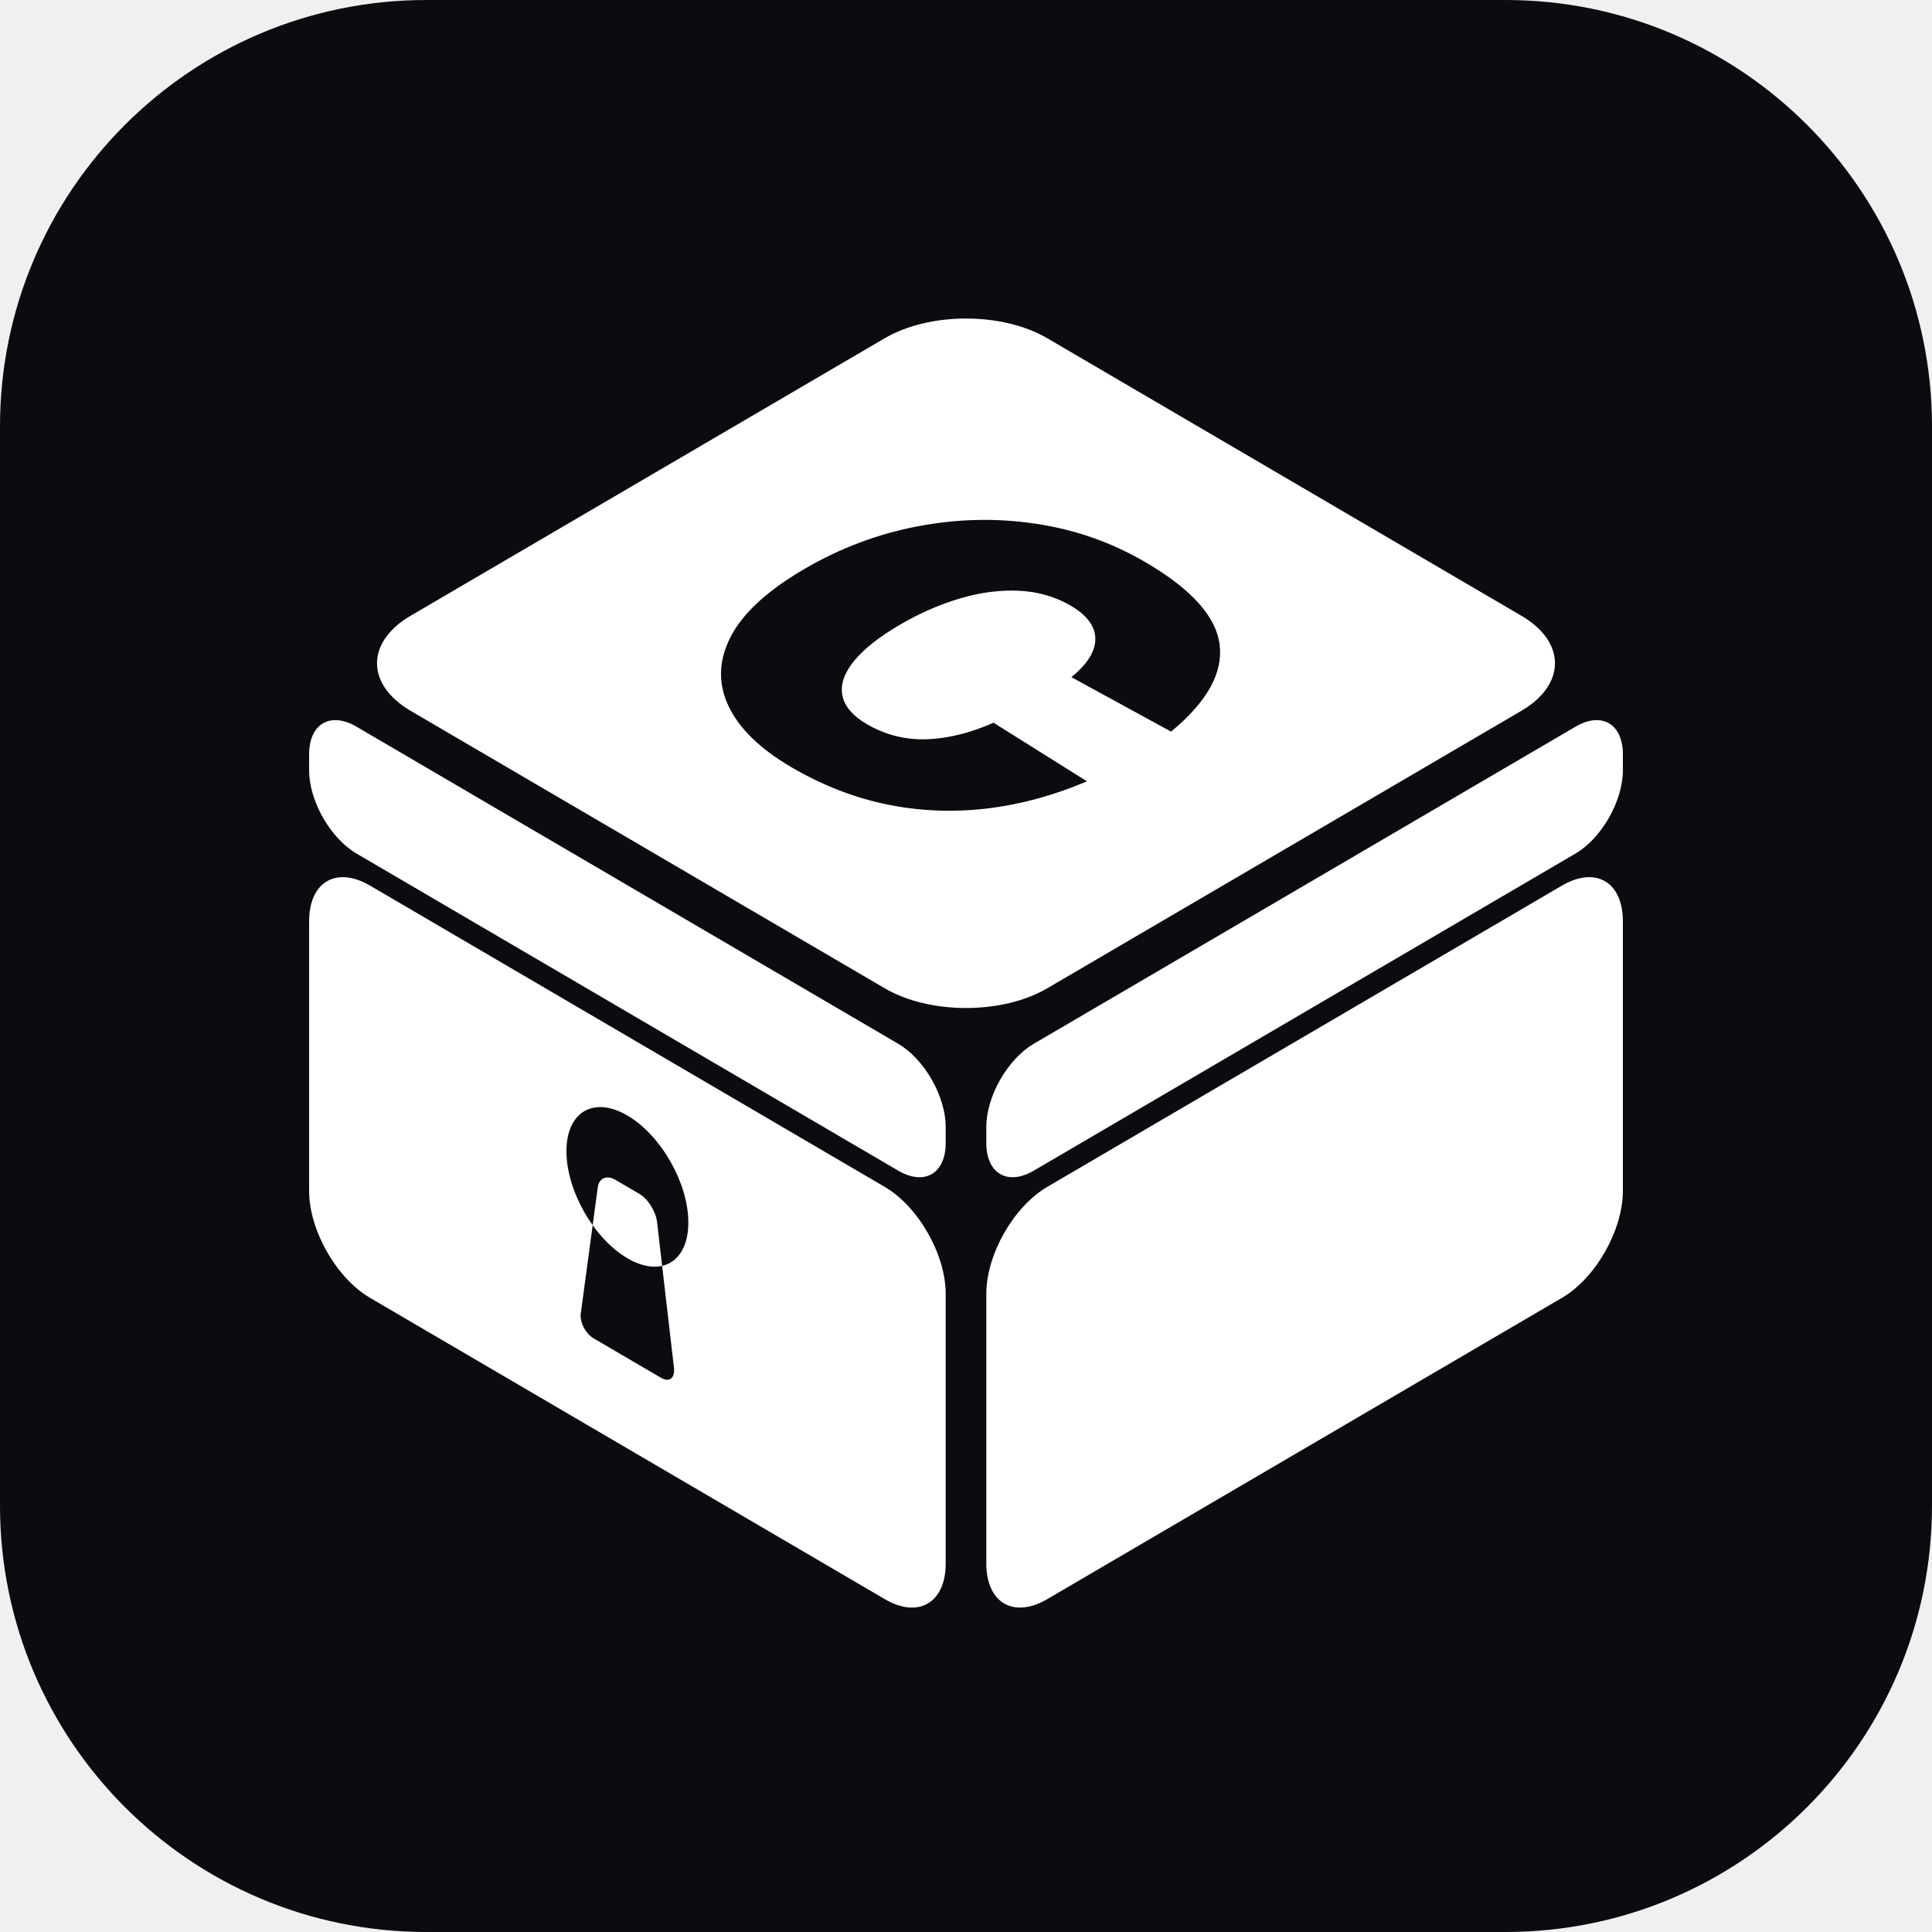
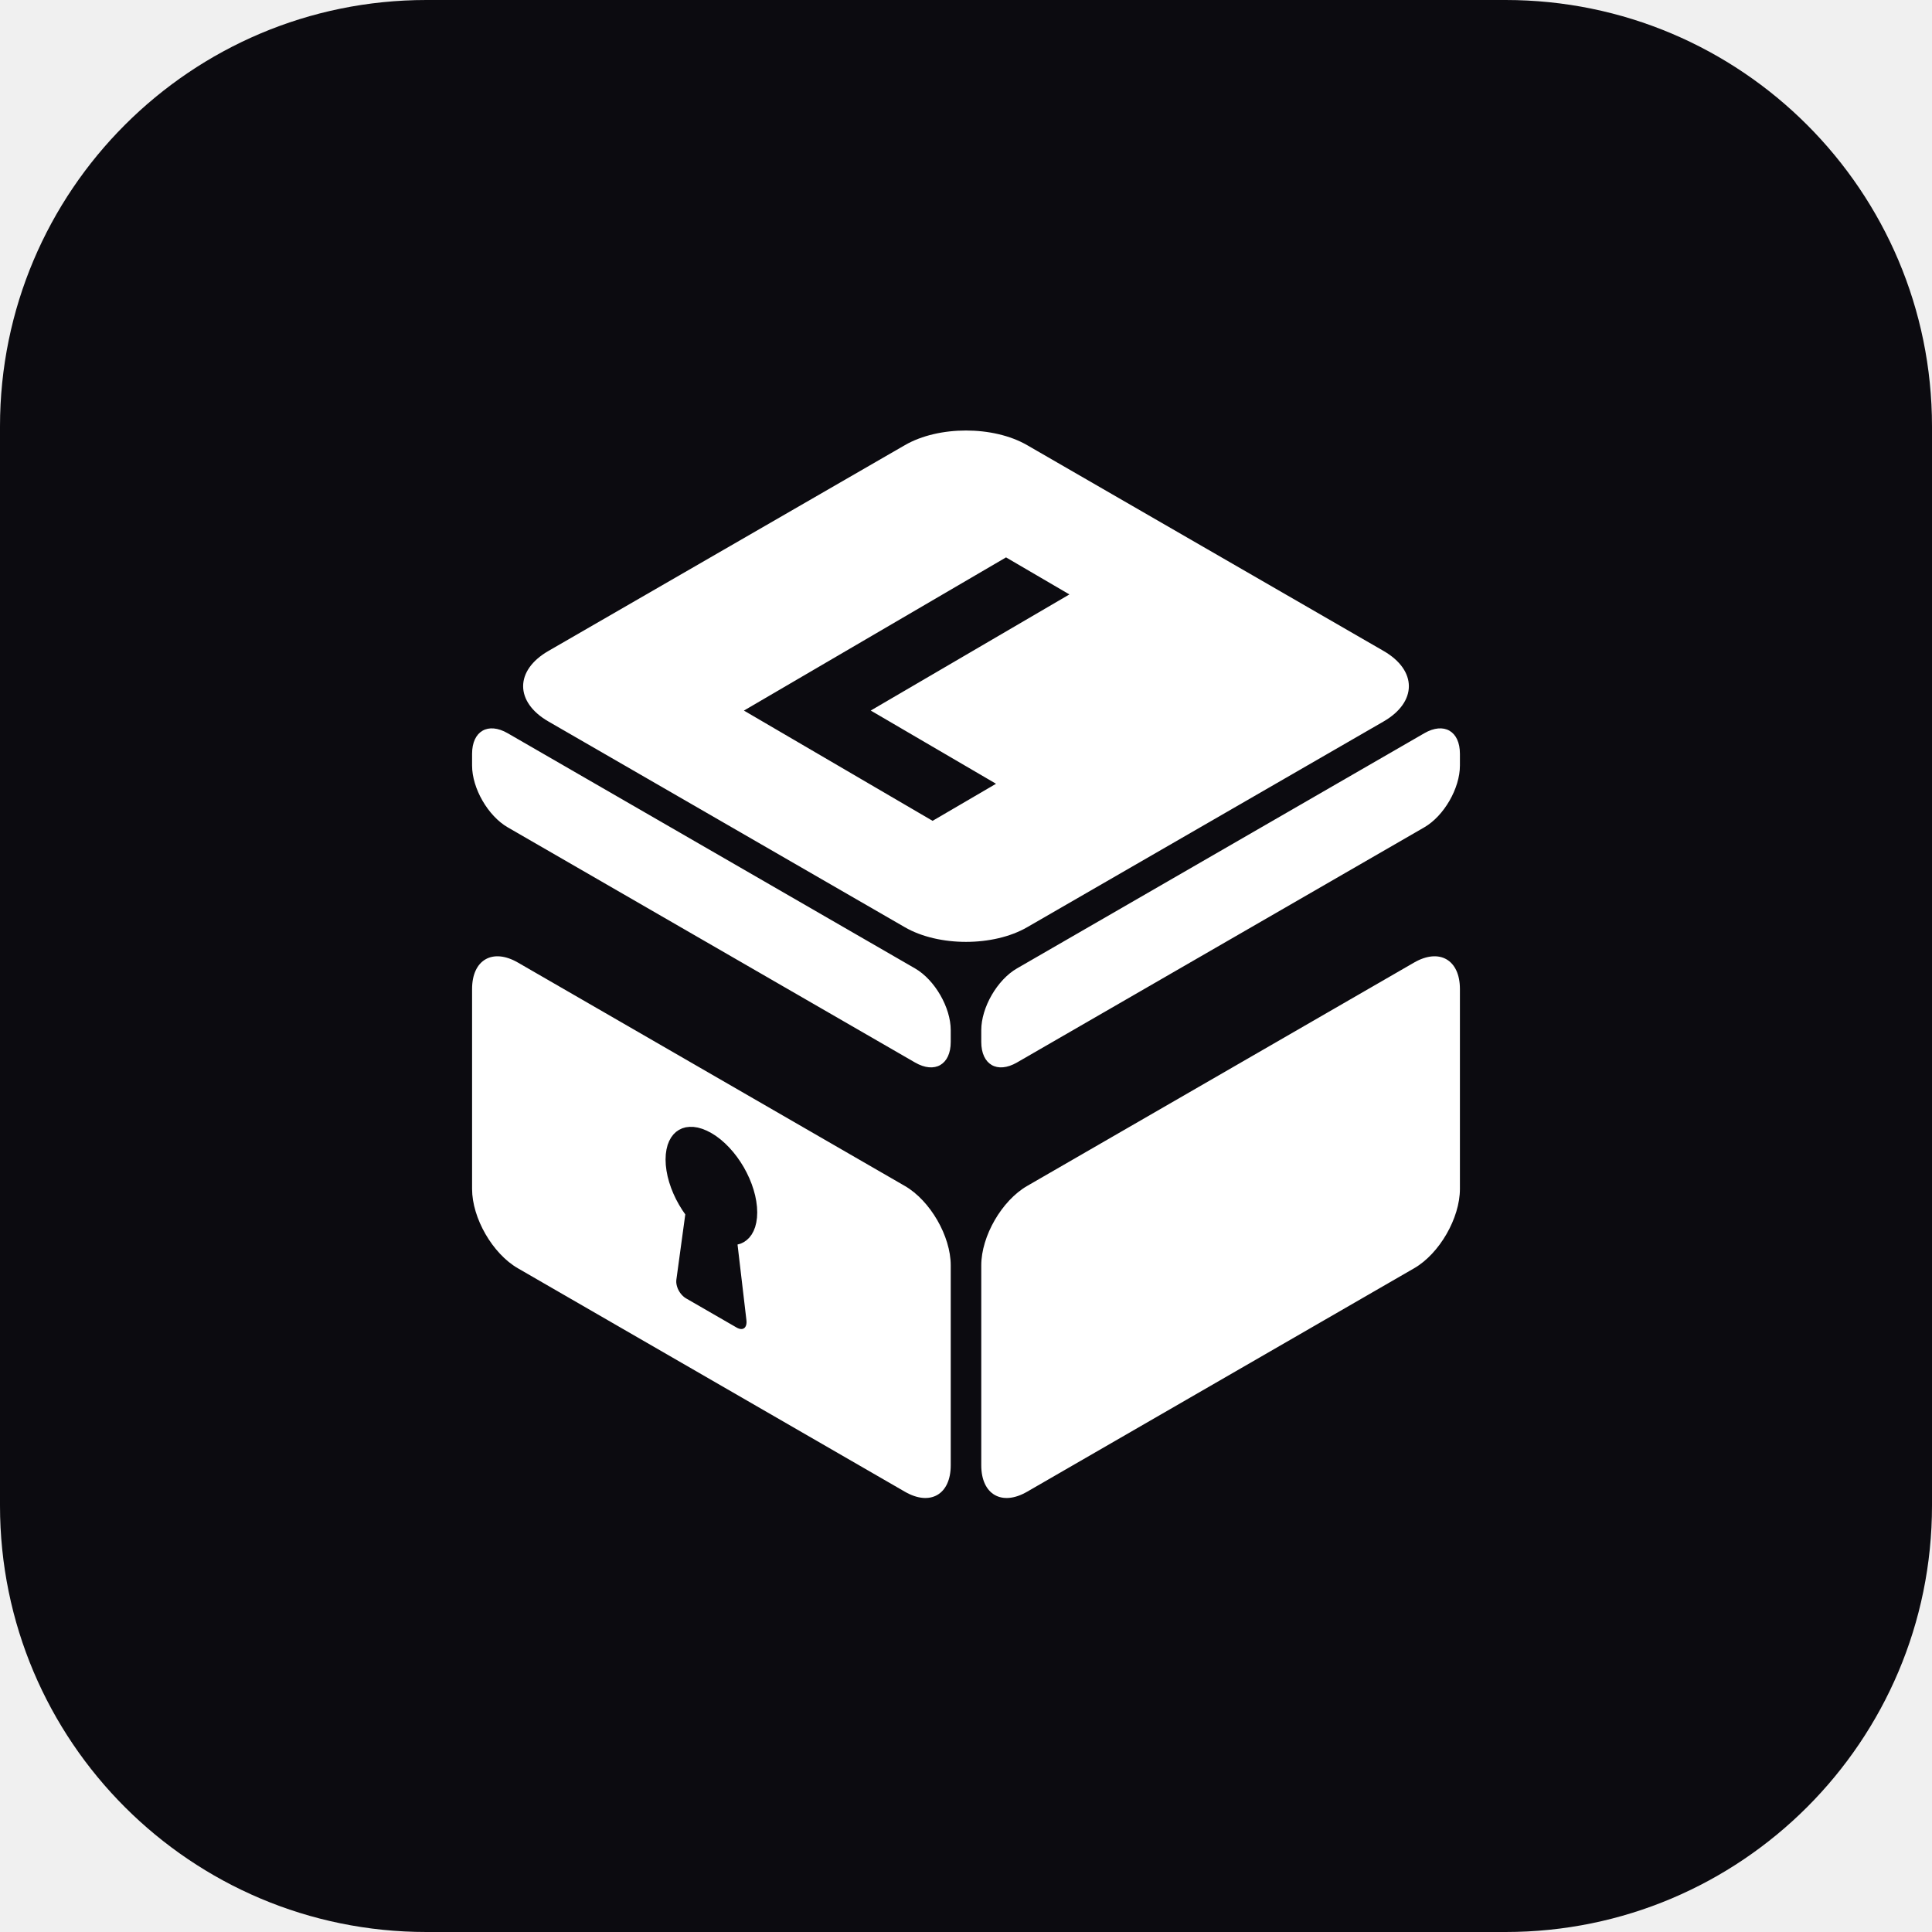
<svg xmlns="http://www.w3.org/2000/svg" viewBox="0 0 512 512">
  <rect width="512" height="512" rx="113" fill="#0C0B10" />
-   <path transform="translate(81.92 84.41) scale(2.48686)" fill="#FFFFFF" d="M6.495 60.433L61.342 92.537C64.927 94.638 67.837 99.743 67.837 103.941V132.668C67.837 136.865 64.927 138.569 61.342 136.467L6.495 104.363C2.905 102.267 0 97.157 0 92.959V64.232C0 60.035 2.905 58.331 6.495 60.433ZM40.411 96.337C40.411 92.139 37.506 87.034 33.916 84.933C30.331 82.832 27.421 84.535 27.421 88.733C27.421 92.935 30.331 98.04 33.916 100.141C37.506 102.242 40.411 100.539 40.411 96.337ZM30.762 92.571L28.953 105.998C28.823 106.964 29.445 108.167 30.345 108.696L37.486 112.874C38.386 113.403 39.008 112.923 38.879 111.807L37.075 96.264C36.946 95.153 36.113 93.823 35.218 93.299L32.619 91.775C31.719 91.251 30.891 91.606 30.762 92.571ZM78.659 92.537L133.505 60.433C137.095 58.331 140 60.035 140 64.232V92.959C140 97.157 137.095 102.267 133.505 104.363L78.659 136.467C75.073 138.569 72.163 136.865 72.163 132.668V103.941C72.163 99.743 75.073 94.638 78.659 92.537ZM78.659 2.1L129.178 31.672C133.96 34.467 133.96 39.008 129.178 41.809L78.659 71.375C73.877 74.175 66.123 74.175 61.342 71.375L10.822 41.809C6.04 39.008 6.04 34.467 10.822 31.672L61.342 2.1C66.123 -0.7 73.877 -0.7 78.659 2.1ZM51.386 47.811C54.66 49.723 58.02 51.043 61.48 51.761C64.936 52.484 68.459 52.639 72.049 52.237C75.638 51.829 79.257 50.858 82.894 49.32L72.934 43.075C70.44 44.176 68.052 44.764 65.778 44.837C63.5 44.904 61.385 44.366 59.432 43.221C57.914 42.333 57.043 41.313 56.823 40.159C56.608 39.004 57.02 37.786 58.063 36.5C59.111 35.219 60.729 33.938 62.921 32.652C65.041 31.409 67.195 30.468 69.368 29.828C71.541 29.182 73.642 28.915 75.662 29.012C77.687 29.109 79.525 29.643 81.176 30.609C82.894 31.618 83.766 32.788 83.78 34.117C83.799 35.452 82.947 36.815 81.229 38.218L91.85 44.021C95.659 40.882 97.387 37.81 97.033 34.801C96.679 31.788 94.042 28.842 89.117 25.965C85.508 23.849 81.607 22.486 77.409 21.864C73.212 21.238 68.995 21.34 64.764 22.16C60.533 22.976 56.531 24.494 52.755 26.702C48.811 29.012 46.198 31.419 44.915 33.928C43.632 36.432 43.556 38.882 44.685 41.284C45.815 43.682 48.05 45.855 51.386 47.811ZM5.05 43.497L62.782 77.29C65.573 78.926 67.837 82.895 67.837 86.161V87.85C67.837 91.12 65.573 92.44 62.782 90.81L5.05 57.016C2.259 55.381 0 51.412 0 48.146V46.452C0 43.187 2.259 41.862 5.05 43.497ZM77.218 77.29L134.95 43.497C137.741 41.862 140 43.187 140 46.452V48.146C140 51.412 137.741 55.381 134.95 57.016L77.218 90.81C74.427 92.44 72.163 91.12 72.163 87.85V86.161C72.163 82.895 74.427 78.926 77.218 77.29Z" />
+   <path transform="translate(77 77) scale(0.895)" fill="#FFFFFF" d="M67.32 198.98C67.32 198.98 181.91 265.14 181.91 265.14C189.40 269.47 195.48 279.99 195.48 288.64C195.48 288.64 195.48 347.84 195.48 347.84C195.48 356.49 189.40 360.00 181.91 355.67C181.91 355.67 67.32 289.51 67.32 289.51C59.82 285.19 53.75 274.66 53.75 266.01C53.75 266.01 53.75 206.81 53.75 206.81C53.75 198.16 59.82 194.65 67.32 198.98ZM138.11 271.33L137.90 269.65L137.57 267.96L137.11 266.26L136.54 264.56L135.86 262.87L135.08 261.22L134.21 259.60L133.24 258.03L132.20 256.53L131.08 255.10L129.89 253.75L128.65 252.51L127.35 251.37L126.00 250.35L124.61 249.47L123.22 248.75L121.88 248.21L120.58 247.84L119.33 247.65L118.14 247.63L117.02 247.76L115.98 248.06L115.02 248.52L114.14 249.12L113.36 249.88L112.68 250.78L112.11 251.82L111.65 252.99L111.32 254.30L111.11 255.74L111.04 257.30L111.11 258.94L111.32 260.62L111.65 262.31L112.11 264.02L112.68 265.72L113.36 267.40L114.14 269.06L115.02 270.68L115.98 272.25L116.88 273.55L114.24 292.88L114.21 293.26L114.21 293.65L114.25 294.04L114.32 294.44L114.42 294.83L114.55 295.23L114.70 295.62L114.89 296.00L115.10 296.37L115.33 296.73L115.59 297.07L115.86 297.39L116.16 297.69L116.47 297.97L116.80 298.22L117.15 298.44L132.07 307.05L132.42 307.23L132.75 307.36L133.06 307.45L133.36 307.49L133.63 307.49L133.89 307.44L134.12 307.35L134.33 307.22L134.52 307.05L134.67 306.84L134.80 306.60L134.90 306.32L134.97 306.00L135.01 305.65L135.01 305.27L134.98 304.85L132.35 282.47L133.24 282.22L134.21 281.76L135.08 281.15L135.86 280.40L136.54 279.50L137.11 278.46L137.57 277.28L137.90 275.97L138.11 274.53L138.18 272.97ZM218.09 265.14C218.09 265.14 332.68 198.98 332.68 198.98C340.18 194.65 346.25 198.16 346.25 206.81C346.25 206.81 346.25 266.01 346.25 266.01C346.25 274.66 340.18 285.19 332.68 289.51C332.68 289.51 218.09 355.67 218.09 355.67C210.60 360.00 204.52 356.49 204.52 347.84C204.52 347.84 204.52 288.64 204.52 288.64C204.52 279.99 210.60 269.47 218.09 265.14ZM218.09 45.77C218.09 45.77 323.64 106.71 323.64 106.71C333.63 112.47 333.63 121.83 323.64 127.60C323.64 127.60 218.09 188.53 218.09 188.53C208.10 194.30 191.90 194.30 181.91 188.53C181.91 188.53 76.36 127.60 76.36 127.60C66.37 121.83 66.37 112.47 76.36 106.71C76.36 106.71 181.91 45.77 181.91 45.77C191.90 40.00 208.10 40.00 218.09 45.77ZM211.855 79.010L134.241 124.369L190.105 157.017L208.891 146.039L171.792 124.358L230.621 89.977ZM64.30 131.08C64.30 131.08 184.92 200.72 184.92 200.72C190.75 204.09 195.48 212.27 195.48 219.00C195.48 219.00 195.48 222.48 195.48 222.48C195.48 229.22 190.75 231.94 184.92 228.58C184.92 228.58 64.30 158.94 64.30 158.94C58.47 155.57 53.75 147.39 53.75 140.66C53.75 140.66 53.75 137.17 53.75 137.17C53.75 130.44 58.47 127.71 64.30 131.08ZM215.08 200.72C215.08 200.72 335.70 131.08 335.70 131.08C341.53 127.71 346.25 130.44 346.25 137.17C346.25 137.17 346.25 140.66 346.25 140.66C346.25 147.39 341.53 155.57 335.70 158.94C335.70 158.94 215.08 228.58 215.08 228.58C209.25 231.94 204.52 229.22 204.52 222.48C204.52 222.48 204.52 219.00 204.52 219.00C204.52 212.27 209.25 204.09 215.08 200.72Z" />
</svg>
